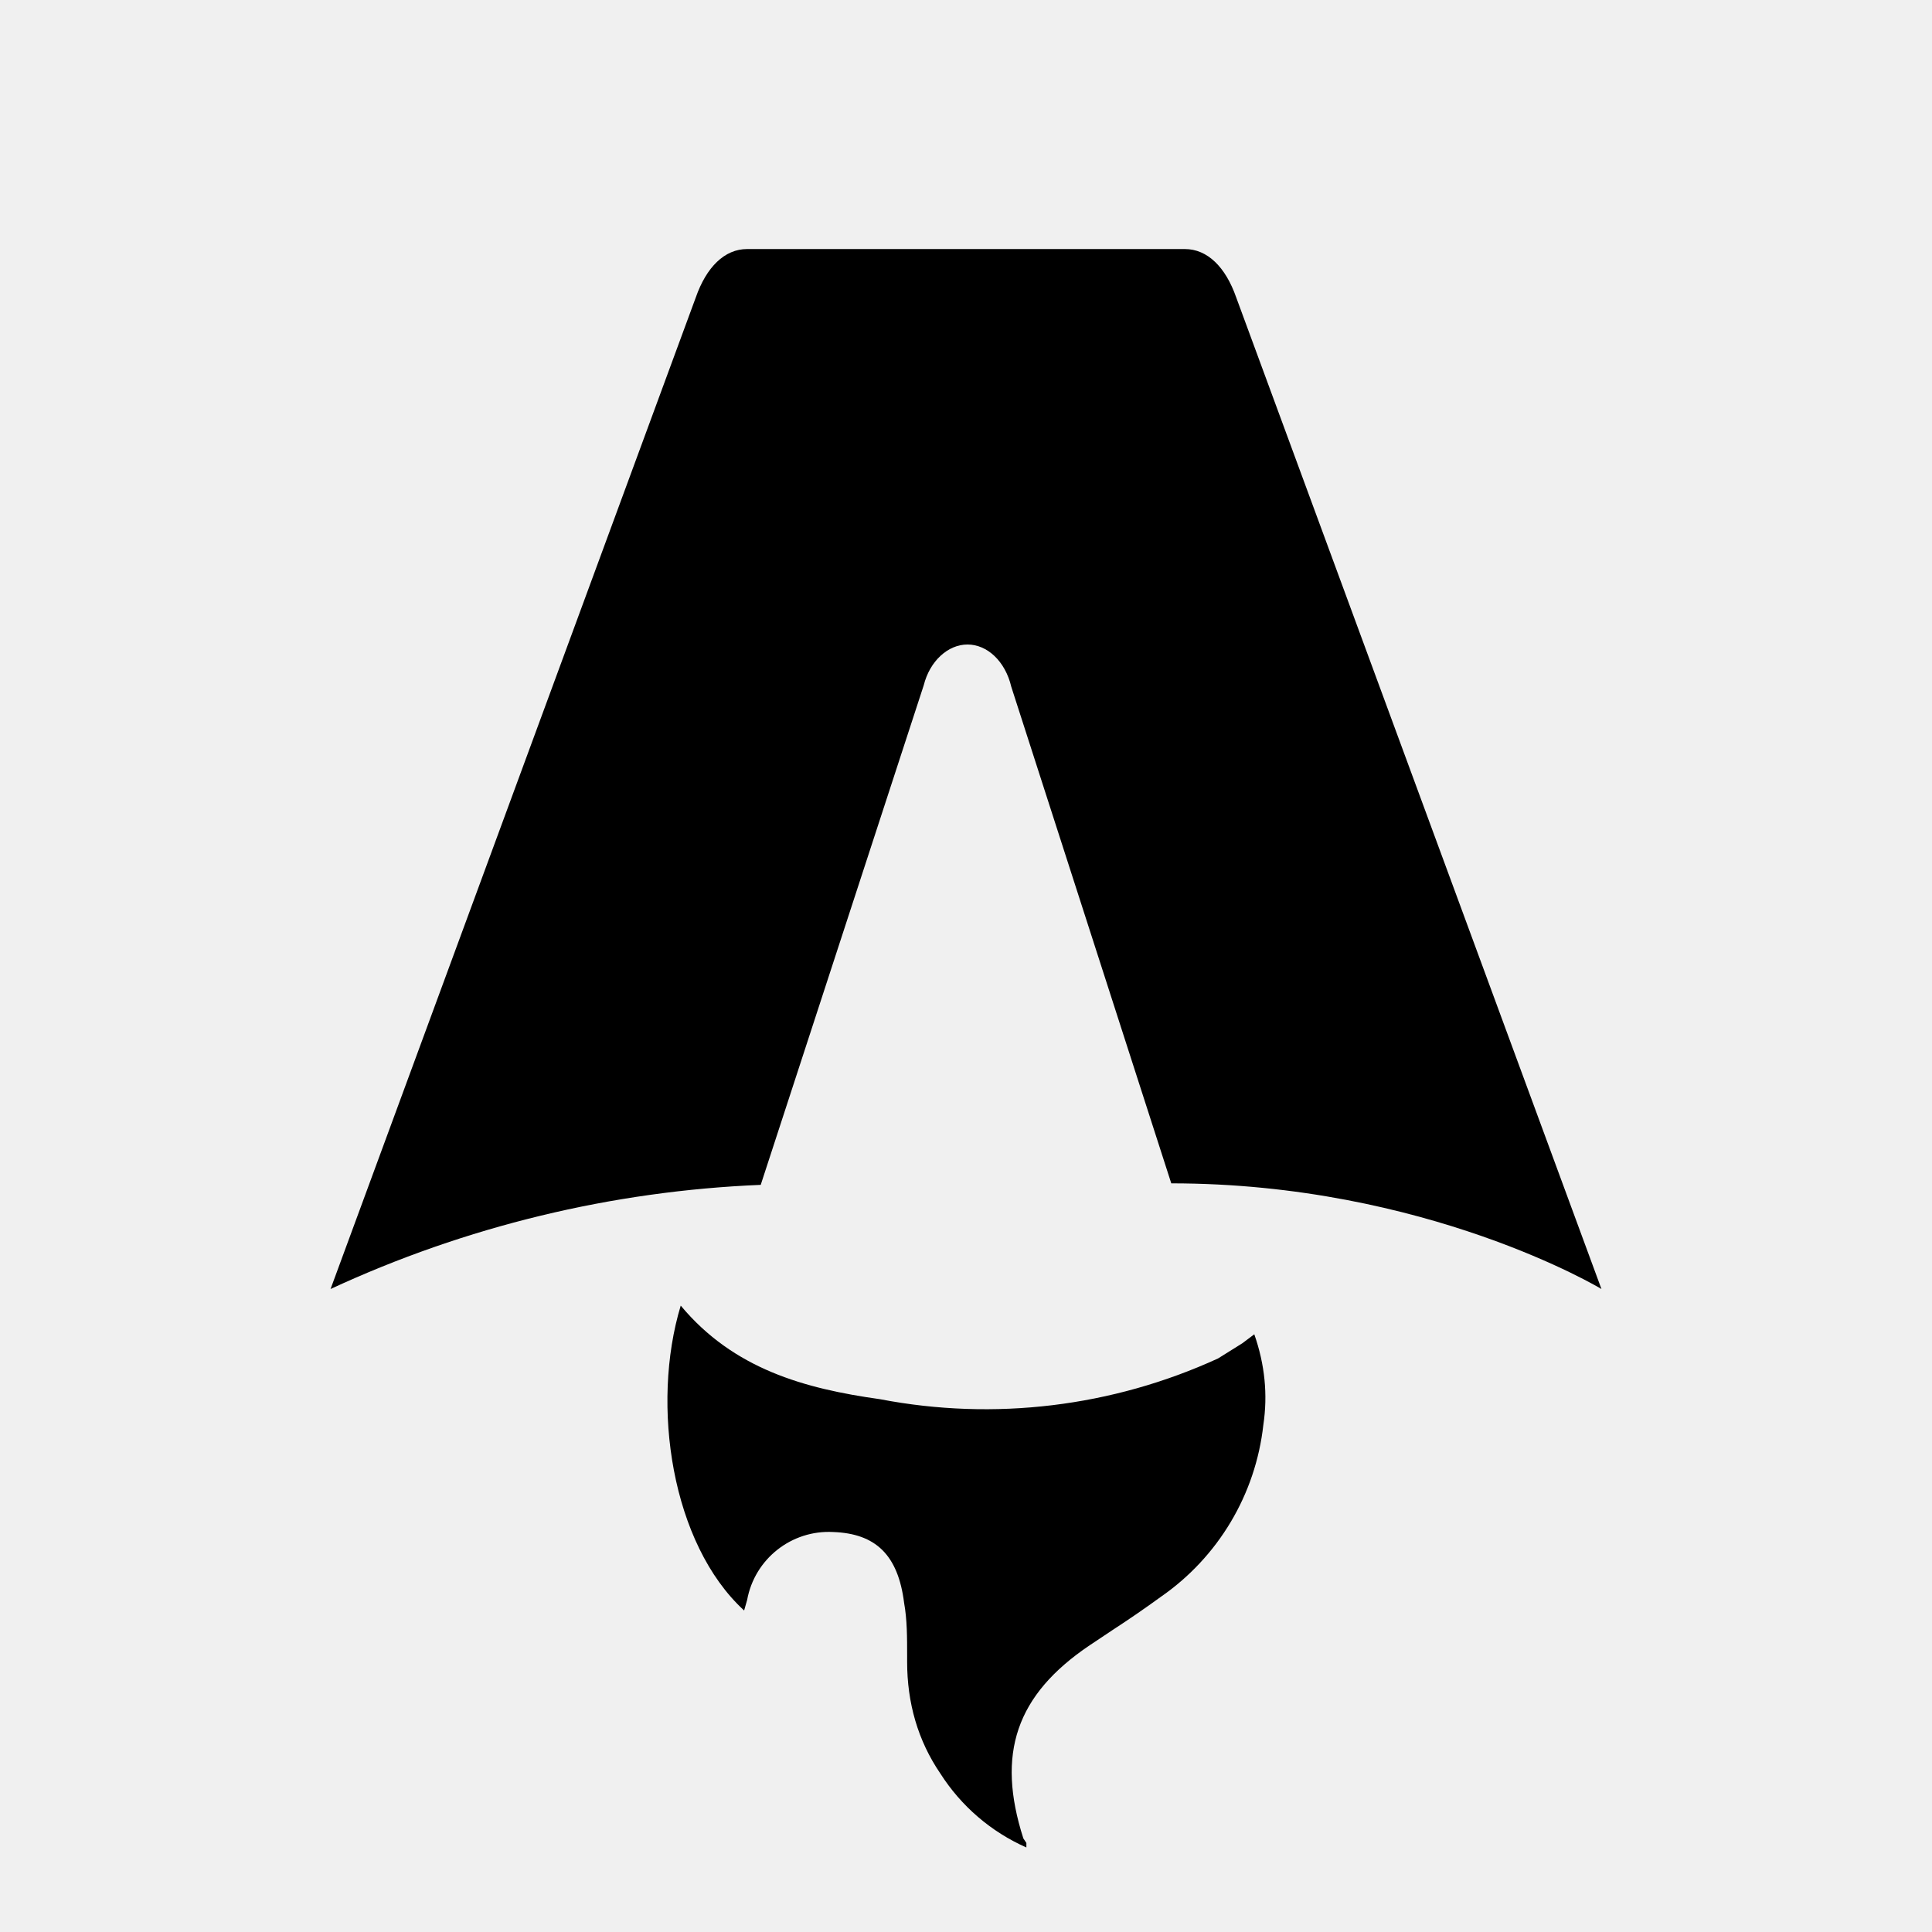
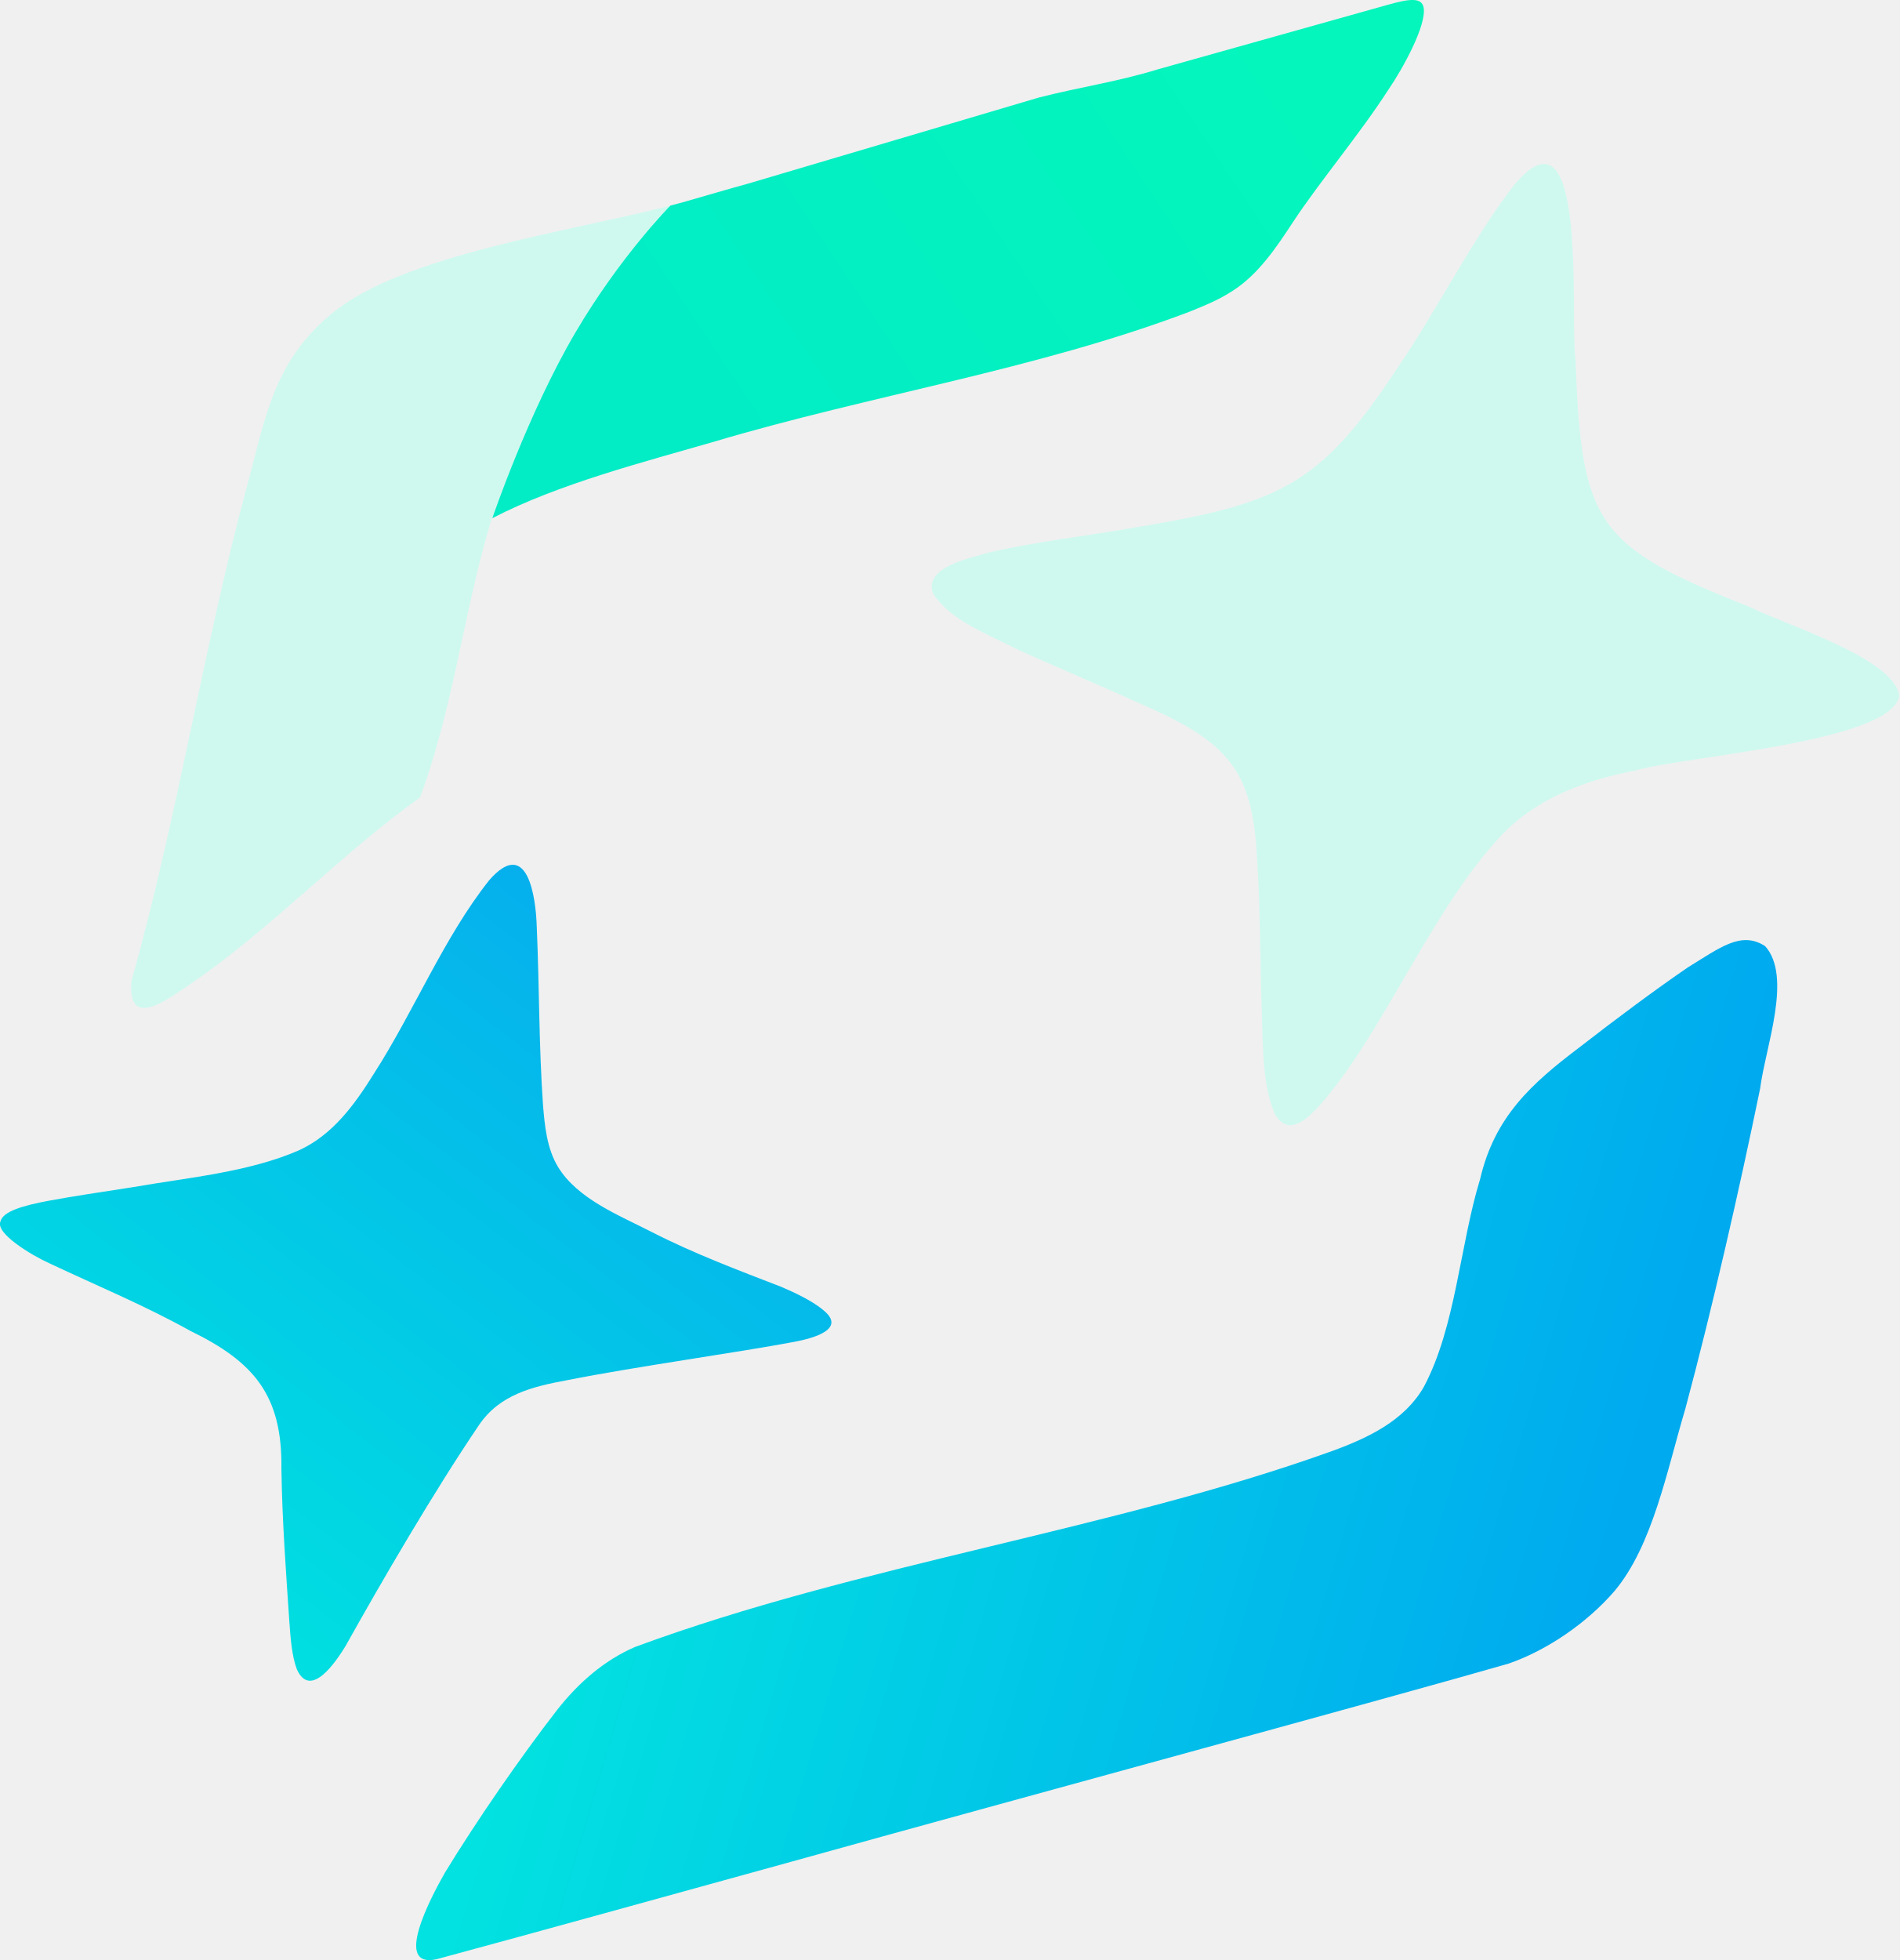
- <svg xmlns="http://www.w3.org/2000/svg" fill="none" viewBox="0 0 128 128">
-   <path d="M50.4 78.5a75.1 75.1 0 0 0-28.5 6.9l24.2-65.7c.7-2 1.9-3.2 3.4-3.2h29c1.5 0 2.7 1.2 3.4 3.2l24.2 65.7s-11.6-7-28.5-7L67 45.5c-.4-1.7-1.6-2.8-2.9-2.8-1.3 0-2.5 1.1-2.9 2.7L50.4 78.5Zm-1.1 28.2Zm-4.2-20.2c-2 6.6-.6 15.8 4.2 20.2a17.5 17.5 0 0 1 .2-.7 5.5 5.5 0 0 1 5.7-4.5c2.8.1 4.3 1.5 4.7 4.7.2 1.1.2 2.3.2 3.5v.4c0 2.7.7 5.2 2.2 7.4a13 13 0 0 0 5.7 4.9v-.3l-.2-.3c-1.8-5.6-.5-9.5 4.4-12.8l1.5-1a73 73 0 0 0 3.2-2.2 16 16 0 0 0 6.8-11.4c.3-2 .1-4-.6-6l-.8.6-1.6 1a37 37 0 0 1-22.4 2.7c-5-.7-9.7-2-13.2-6.2Z" />
-   <style>
-         path { fill: #000; }
-         @media (prefers-color-scheme: dark) {
-             path { fill: #FFF; }
-         }
+ <svg xmlns="http://www.w3.org/2000/svg" id="_图层_2" data-name="图层 2" viewBox="0 0 250.94 258.91">
+   <defs>
+     <style>
+       .cls-1 {
+         fill: url(#_未命名的渐变_13);
+       }
+ 
+       .cls-2 {
+         fill: url(#_未命名的渐变_21);
+       }
+ 
+       .cls-3 {
+         fill: url(#_未命名的渐变_26);
+       }
+ 
+       .cls-4 {
+         fill: #cff9ef;
+       }
    </style>
+     <linearGradient id="_未命名的渐变_26" data-name="未命名的渐变 26" x1="188.58" y1="1648.68" x2="315.67" y2="1686.34" gradientTransform="translate(-105 -1475)" gradientUnits="userSpaceOnUse">
+       <stop offset="0" stop-color="#02e2e0" />
+       <stop offset="1" stop-color="#00aaef" />
+     </linearGradient>
+     <linearGradient id="_未命名的渐变_21" data-name="未命名的渐变 21" x1="167.95" y1="4.65" x2="85.59" y2="59.55" gradientUnits="userSpaceOnUse">
+       <stop offset="0" stop-color="#04f6bc" />
+       <stop offset="1" stop-color="#02ecc6" />
+     </linearGradient>
+     <linearGradient id="_未命名的渐变_13" data-name="未命名的渐变 13" x1="90.82" y1="121.23" x2="25.47" y2="206.68" gradientUnits="userSpaceOnUse">
+       <stop offset="0" stop-color="#06acee" />
+       <stop offset="1" stop-color="#00dee1" />
+     </linearGradient>
+   </defs>
+   <g id="_图层_1-2" data-name="图层 1">
+     <path class="cls-3" d="M233.22,124.98c3.63,4.05.04,13.34-.67,18.85-2.69,13.08-6.27,28.85-9.87,42.25-2.43,8.15-4.32,18.09-9.36,24.09-3.61,4.19-8.93,7.85-14.01,9.59-14.73,4.26-65.9,18.14-94.55,26.11-15.79,4.35-34.69,9.6-47.05,12.93-5.73,1.3-.95-7.88,1.09-11.45,4.27-6.99,10-15.27,14.8-21.46,2.79-3.56,6.2-6.56,10.3-8.33,29.55-10.93,63.03-15.41,92.18-25.91,4.75-1.74,9.46-3.99,12.02-8.4,4.25-7.93,4.79-18.81,7.46-27.49,1.92-8.26,6.8-12.62,13.1-17.39,4.55-3.54,10.07-7.66,14.35-10.58,4.26-2.62,7.01-4.8,10.11-2.87l.08.07Z" />
+     <path class="cls-4" d="M250.94,91.92c-.64-5-15.13-9.39-19.7-11.72-20.29-7.99-22.29-10.95-23.06-32.49-.82-5.41,1.79-35.18-8.13-23.26-5.49,7.06-10.39,16.88-15.62,24.47-10.12,15.31-15.47,17.59-34.41,20.75-6.18,1.09-13.23,1.9-19.24,3.29-2.99.86-8.9,2.04-7.45,5.57,2.46,3.43,6.32,4.87,11.3,7.35,5.5,2.5,11.08,4.8,16.48,7.28,11.81,5.12,14.45,9.21,15,20.63.36,5.68.39,11.48.52,17.27.28,6.63,0,11.75,1.78,16.05,2.05,3.54,4.92.38,8.17-3.8,7.37-9.72,13.23-23.78,21.74-32.91,4.71-4.98,11.1-7.32,17.69-8.61,6.65-1.91,33.64-3.73,34.92-9.78v-.09Z" />
+     <path class="cls-4" d="M43.92,41.34c-7.76,6.41-8.79,13.62-11.24,22.71-5.84,21.61-9.23,43.98-15.32,65.55-.53,6.51,4.73,2.44,7.62.5,10.5-7.07,20.13-17.37,30.51-24.75,4.41-11.83,5.79-24.6,9.4-36.6.02-.08.04-.16.06-.24.03-.02.07-.03.11-.05,0,0,3.73-9.11,10.12-21.97,4.05-8.16,13.42-19.33,13.42-19.33-13.18,3.4-35.36,6.5-44.67,14.19Z" />
+     <path class="cls-2" d="M188.1,1.02c-.24-1.39-1.84-1.21-4.83-.36-7.01,1.97-21.94,6.16-30.22,8.48-5.44,1.67-10.19,2.32-15.78,3.74l-38.44,11.38c-2.78.76-5.46,1.56-8.19,2.34-.65.19-1.34.37-2.05.55,0,0-6.63,6.68-12.57,16.79-6.25,10.62-10.97,24.51-10.97,24.51,8.73-4.54,20.2-7.47,29.22-10.08,20.75-6.19,42.55-9.5,62.81-17.16,2.1-.85,3.89-1.56,5.8-2.8,3.43-2.21,5.8-5.78,8-9.14,3.56-5.38,8.82-11.61,12.56-17.42,1.94-2.83,5.06-8.53,4.66-10.84Z" />
+     <path class="cls-1" d="M108.66,172.96c-1.49-1.19-3.6-2.19-5.46-2.98-5.39-2.09-11.43-4.34-17.12-7.25-4.35-2.23-9.76-4.35-12.35-8.58-1.48-2.46-1.76-5.4-1.99-8.26-.54-7.69-.48-15.64-.82-23.43-.11-3.92-1.2-12.01-6.28-6.19-5.99,7.55-9.89,17.23-15.25,25.58-2.54,4.07-5.41,8.03-9.84,10.08-6.66,2.92-14.65,3.61-21.99,4.89-4.08.63-7.98,1.21-11.09,1.79-3.5.65-6.06,1.42-6.4,2.71-.76,1.58,4.12,4.51,6.46,5.56,6.39,3.01,12.59,5.57,18.61,8.92,8.41,4.09,12.16,8.51,12.04,18.14.1,6.97.61,13.71,1.06,20.41.15,2.02.31,4.39.99,6.18,1.82,3.98,5.17-1.06,6.39-3.03,4.99-8.93,11.71-20.45,17.65-29.23,2.76-4.09,7.13-5.11,11.71-5.96,9.08-1.8,22.6-3.66,29.98-5.06,2.55-.48,6.94-1.69,3.8-4.2l-.11-.09Z" />
+   </g>
</svg>
